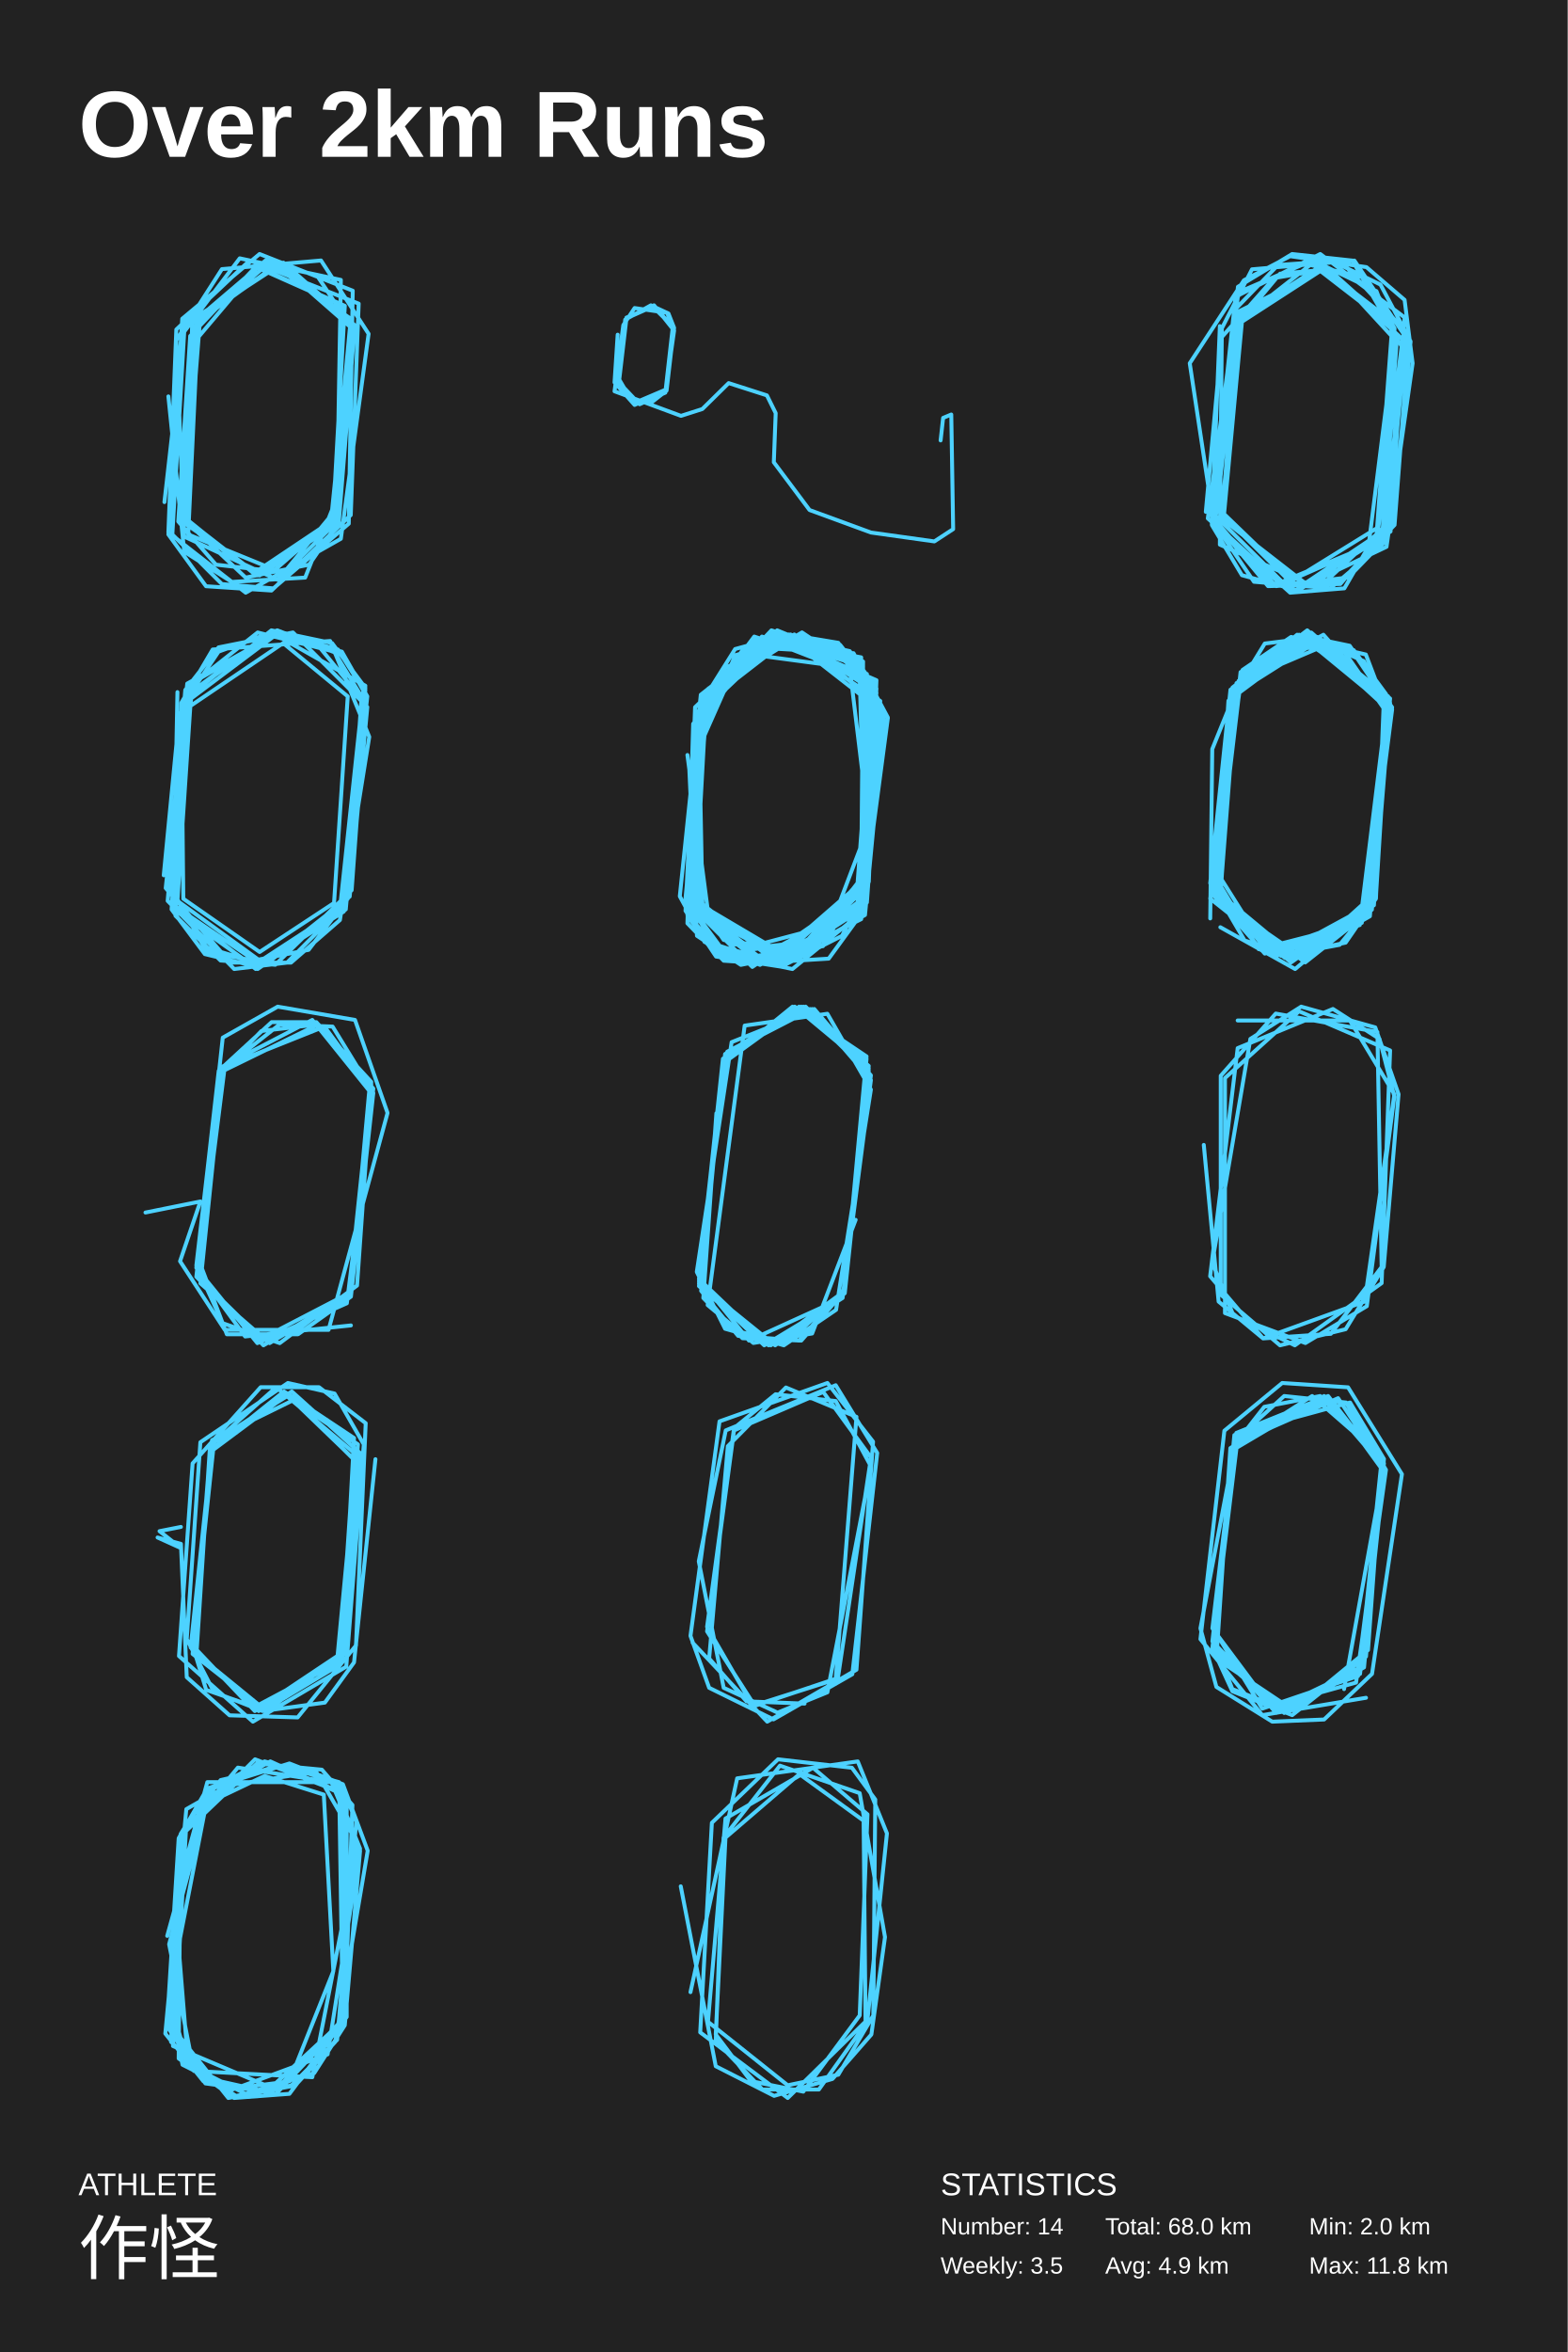
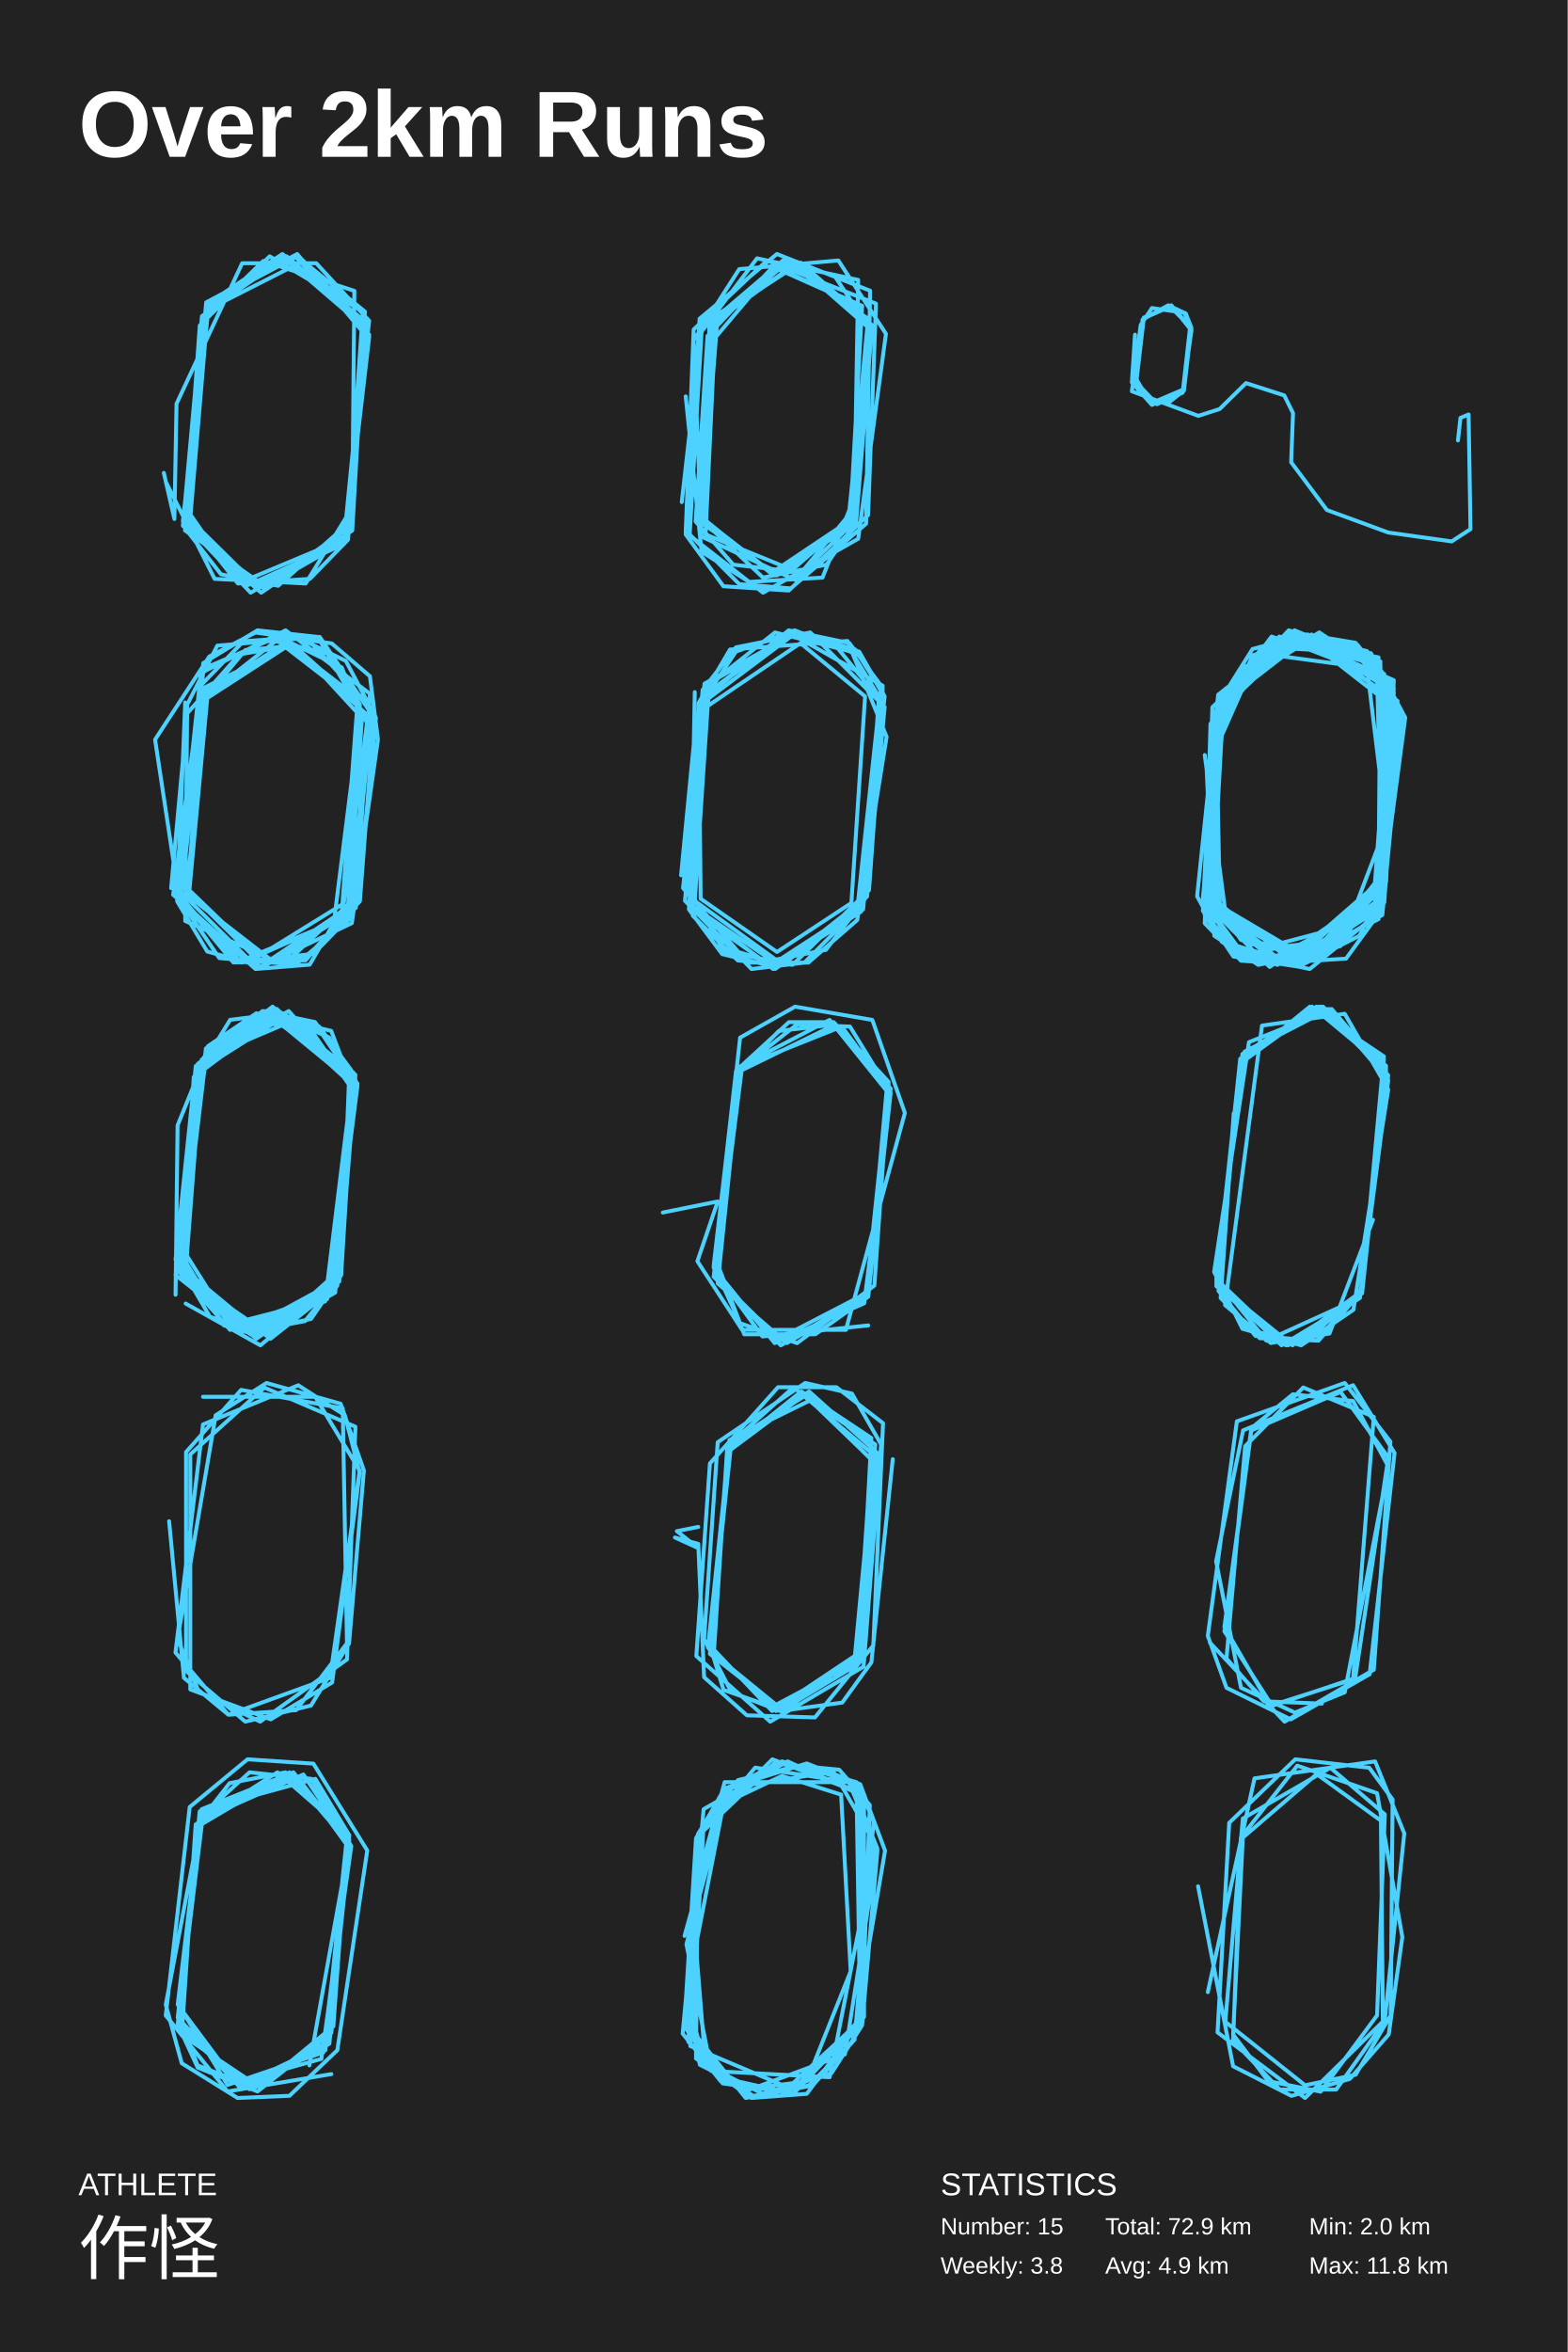
<svg xmlns="http://www.w3.org/2000/svg" baseProfile="full" height="300mm" version="1.1" viewBox="0,0,200,300" width="200mm">
  <defs />
  <rect fill="#222222" height="300" width="200" x="0" y="0" />
  <text fill="#FFFFFF" style="font-size:12px; font-family:Arial; font-weight:bold;" x="10" y="20">Over 2km Runs</text>
  <text fill="#FFFFFF" style="font-size:4px; font-family:Arial" x="10" y="280">ATHLETE</text>
  <text fill="#FFFFFF" style="font-size:9px; font-family:Arial" x="10" y="290">作怪</text>
  <text fill="#FFFFFF" style="font-size:4px; font-family:Arial" x="120" y="280">STATISTICS</text>
-   <text fill="#FFFFFF" style="font-size:3px; font-family:Arial" x="120" y="285">Number: 14</text>
-   <text fill="#FFFFFF" style="font-size:3px; font-family:Arial" x="120" y="290">Weekly: 3.5</text>
-   <text fill="#FFFFFF" style="font-size:3px; font-family:Arial" x="141" y="285">Total: 68.0 km</text>
+   <text fill="#FFFFFF" style="font-size:3px; font-family:Arial" x="120" y="285">Number: 15</text>
+   <text fill="#FFFFFF" style="font-size:3px; font-family:Arial" x="120" y="290">Weekly: 3.8</text>
+   <text fill="#FFFFFF" style="font-size:3px; font-family:Arial" x="141" y="285">Total: 72.9 km</text>
  <text fill="#FFFFFF" style="font-size:3px; font-family:Arial" x="141" y="290">Avg: 4.9 km</text>
  <text fill="#FFFFFF" style="font-size:3px; font-family:Arial" x="167" y="285">Min: 2.0 km</text>
  <text fill="#FFFFFF" style="font-size:3px; font-family:Arial" x="167" y="290">Max: 11.8 km</text>
-   <polyline fill="none" points="21.481,50.561 23.504,70.372 29.574,74.224 38.932,73.674 42.978,63.493 43.737,39.004 32.609,34.051 24.263,42.856 22.746,66.52 27.551,72.023 34.885,72.848 42.472,66.245 43.99,39.004 32.862,34.051 24.263,44.232 23.251,66.52 33.115,73.399 42.219,67.07 44.749,41.755 35.644,33.776 25.528,40.104 23.504,65.969 32.356,73.124 42.219,66.52 44.749,41.48 35.897,33.501 25.528,40.655 23.504,66.52 32.862,73.399 42.219,67.345 44.749,40.655 34.379,33.501 25.275,41.205 24.01,68.171 36.15,73.124 42.978,64.869 43.484,35.702 30.586,32.95 23.504,42.306 21.987,68.171 28.31,74.499 34.885,75.05 44.496,66.795 45.001,37.078 33.115,32.4 23.251,40.655 21.481,68.171 26.286,74.775 34.632,75.325 44.749,65.694 45.76,38.729 31.85,33.225 22.493,42.031 21.481,67.896 31.344,75.6 43.484,68.721 47.025,42.581 40.955,33.225 28.31,34.326 22.493,43.406 23.504,68.446 35.391,73.949 42.725,66.795 45.001,42.031 40.449,35.152 33.874,33.225 24.516,41.205 23.757,66.245 32.609,73.124 42.725,66.795 44.749,41.48 35.644,33.501 25.022,41.205 23.757,66.52 31.344,73.674 39.438,72.023 43.231,66.52 45.254,41.48 36.15,33.501 23.504,41.755 20.975,64.043" stroke="#4dd2ff" stroke-linecap="round" stroke-linejoin="round" stroke-width="0.5" />
-   <polyline fill="none" points="78.8,42.685 78.4,48.778 80.96,51.65 84.96,49.822 86,41.815 85.28,39.987 83.04,38.942 79.76,40.77 78.88,48.865 80.96,51.389 85.04,49.648 85.92,41.815 83.44,39.029 79.92,40.596 78.96,48.778 81.6,51.563 84.88,50.083 86,42.163 83.44,38.942 79.92,40.596 78.96,48.691 80.88,51.389 84.88,50.083 85.84,41.641 83.28,39.116 79.92,40.509 78.96,48.343 80.64,51.215 83.04,51.389 85.04,49.822 85.92,42.25 85.12,39.9 80.96,39.291 79.52,41.467 78.4,49.909 86.88,53.043 89.6,52.172 92.96,48.865 97.84,50.432 98.96,52.695 98.72,58.961 103.28,65.054 111.12,67.926 119.2,69.058 121.6,67.491 121.36,52.869 120.32,53.304 120.0,56.176" stroke="#4dd2ff" stroke-linecap="round" stroke-linejoin="round" stroke-width="0.5" />
-   <polyline fill="none" points="155.625,41.597 154.6,66.96 158.443,73.37 165.616,75.321 177.4,67.796 179.193,40.483 168.434,32.4 157.931,37.696 154.857,66.403 162.798,74.764 172.02,73.649 176.887,68.632 179.449,42.434 170.995,33.236 163.054,33.794 157.674,39.368 154.088,66.124 164.591,75.6 176.887,69.747 180.217,46.336 179.193,38.253 174.326,34.072 164.591,32.679 158.699,35.745 151.783,46.336 154.857,66.681 159.98,74.206 169.714,75.043 176.631,69.19 178.937,44.385 172.532,33.236 164.847,32.4 157.931,36.581 154.857,66.403 161.773,74.764 170.995,74.485 177.656,66.681 179.961,43.548 176.119,36.302 168.69,32.679 157.674,37.417 154.6,65.845 162.029,74.485 170.995,74.206 177.912,66.96 179.705,43.548 172.789,33.236 159.724,34.351 155.881,41.876 155.625,69.468 168.177,75.043 176.887,66.96 177.912,41.876 174.326,35.466 167.153,33.794 157.931,41.04 155.881,66.124 166.384,74.485 176.375,67.796 178.168,43.827 175.606,37.138 168.69,33.794 157.931,40.761 154.6,66.403 164.591,75.6 171.508,75.043 174.582,69.747 177.912,43.27 169.714,34.351 163.31,34.908 158.187,41.04 155.881,65.288 164.847,73.928 175.606,69.19 177.912,41.876 169.202,34.072 158.443,41.04 156.137,65.845 164.591,74.206 175.863,67.239 177.912,41.876 168.177,34.351 157.931,41.319 155.881,66.124 166.64,74.485 175.606,68.354 177.656,41.04 168.946,34.351 158.187,39.646 155.113,65.845 163.566,74.206 175.606,69.19 178.937,43.27 169.202,34.351 162.542,35.466 155.881,42.991 153.832,65.288" stroke="#4dd2ff" stroke-linecap="round" stroke-linejoin="round" stroke-width="0.5" />
-   <polyline fill="none" points="22.637,88.279 22.138,113.819 26.383,121.426 32.377,122.513 39.369,121.155 44.364,114.634 46.611,87.736 42.366,82.03 34.624,80.4 24.386,88.551 22.637,114.906 33.875,123.057 44.364,114.634 46.112,89.094 40.118,81.758 34.874,81.215 24.386,89.094 21.639,113.276 26.383,120.883 33.625,123.057 44.613,114.362 46.861,90.181 37.371,80.672 27.882,82.574 23.636,88.008 22.138,115.449 32.876,122.785 44.114,115.449 46.611,88.008 43.115,82.845 35.373,80.672 23.886,88.551 22.138,115.992 32.876,123.6 43.864,115.992 46.611,87.464 35.124,80.943 24.386,87.192 21.389,114.906 29.88,123.6 36.622,122.785 43.365,115.992 46.361,88.008 43.115,82.845 34.624,80.672 23.636,88.823 21.888,115.992 26.134,121.698 32.876,123.328 43.864,116.264 46.861,88.823 43.614,83.117 35.124,80.943 23.886,87.192 21.139,113.276 29.38,122.785 37.122,122.785 43.365,117.351 47.111,93.985 42.116,81.758 27.133,82.845 23.137,89.638 22.388,116.808 28.131,122.513 35.124,123.057 44.863,113.547 46.611,89.638 42.616,83.117 32.876,80.672 23.636,88.008 21.389,114.906 32.627,123.6 44.114,115.992 46.611,88.551 43.864,83.66 35.373,80.4 27.882,83.117 23.137,90.181 23.387,114.634 33.126,121.426 42.616,115.177 44.364,88.823 36.123,82.03 22.887,90.996 20.889,111.645" stroke="#4dd2ff" stroke-linecap="round" stroke-linejoin="round" stroke-width="0.5" />
-   <polyline fill="none" points="87.698,96.302 90.378,116.709 96.955,120.42 104.994,118.299 110.353,111.409 109.622,84.11 98.417,80.4 89.404,89.941 88.916,116.444 95.006,121.215 105.481,119.89 109.866,112.204 110.109,84.375 96.468,81.46 88.916,93.122 88.673,115.649 95.737,120.95 104.994,119.89 110.353,112.204 109.866,83.845 96.955,81.46 89.647,89.146 87.942,114.324 98.66,122.01 109.622,113.794 111.327,88.881 107.186,82.255 100.609,80.93 93.788,82.785 90.134,88.616 88.673,115.119 93.057,120.42 102.558,120.95 109.866,113.794 110.596,86.231 102.314,80.665 90.378,87.821 88.186,113.794 92.327,119.89 98.417,121.215 109.379,115.384 111.814,89.941 108.404,83.58 100.122,81.46 92.57,85.171 89.16,91.796 88.673,117.769 92.57,122.01 101.096,122.275 109.379,113.529 111.814,88.351 100.853,81.195 90.378,88.086 87.455,114.854 95.981,123.335 109.379,114.059 111.571,88.881 106.943,81.99 100.609,80.93 89.891,88.616 88.429,114.854 99.635,121.48 109.379,112.999 111.327,87.026 100.853,81.46 89.891,89.146 88.186,113.794 93.057,119.89 100.365,121.48 109.622,112.999 111.327,87.026 106.943,82.255 97.686,81.46 88.916,92.591 88.186,117.504 92.327,122.275 102.314,121.745 109.866,112.204 110.109,84.906 99.147,80.4 89.647,89.146 88.186,114.059 95.25,120.95 102.314,120.685 110.109,111.939 111.327,87.556 107.186,82.255 98.904,81.195 89.404,89.941 89.16,115.914 95.981,122.01 104.994,120.685 110.84,105.313 108.404,85.171 94.519,83.315 87.942,98.157 88.916,119.36 94.519,123.07 103.776,121.215 110.109,111.674 112.058,90.736 109.622,84.11 101.096,81.46 93.788,83.58 87.942,97.892 88.916,119.36 94.275,122.805 104.019,120.95 110.109,111.674 109.866,84.906 97.199,81.195 89.16,92.061 89.647,116.709 97.199,122.805 105.725,122.275 110.353,115.914 110.596,85.966 96.224,81.195 88.673,91.266 87.455,116.179 91.352,122.01 99.878,123.335 110.109,113.264 111.084,86.761 97.442,81.46 88.429,92.326 87.698,117.769 92.327,122.54 100.122,123.07 107.43,119.36 110.84,112.469 111.814,86.761 98.417,80.93 88.673,90.206 87.698,116.709 92.083,121.745 101.096,123.6 109.866,116.444 111.814,87.821 108.404,83.05 99.147,80.93 89.404,88.616 86.724,114.324 89.891,120.155 96.955,123.07 109.379,116.444 112.058,89.941 101.34,80.93 90.378,87.821 87.698,113.794 99.391,123.07 110.353,116.709 112.789,91.266 108.161,83.845 101.34,81.46 89.891,88.616 87.455,114.589 91.109,120.42 99.391,123.07 110.596,115.119 112.302,91.266 109.135,84.906 100.853,80.93 89.647,88.881 87.942,115.384 91.839,120.685 99.391,122.805 109.622,116.179 111.814,90.206 100.609,81.46 89.647,89.941 87.698,115.649 99.878,122.275 110.109,114.589 112.302,89.411 99.878,81.195 89.404,89.941 87.942,114.589 99.635,122.275 109.866,115.119 111.571,89.146 106.455,82.52 99.391,81.46 89.891,90.471 87.455,114.854 98.173,123.07 109.866,117.239 113.276,91.531 108.891,83.315 95.006,82.52 89.404,90.736 87.942,111.409" stroke="#4dd2ff" stroke-linecap="round" stroke-linejoin="round" stroke-width="0.5" />
-   <polyline fill="none" points="155.687,118.27 165.226,123.6 174.251,116.026 177.345,91.621 174.251,83.486 164.711,81.242 158.523,85.449 154.913,110.696 161.617,121.356 174.251,116.868 177.603,90.218 172.704,83.205 164.195,82.364 158.265,86.852 155.171,112.94 161.875,121.636 173.477,117.99 176.829,90.779 171.157,82.644 162.906,82.644 158.007,87.694 155.171,112.099 160.585,121.075 173.735,117.709 177.087,90.779 169.61,82.083 157.749,87.133 154.397,114.623 163.937,122.197 174.509,115.745 177.345,91.06 173.993,84.327 167.547,81.522 156.976,87.974 154.397,112.66 162.906,121.917 174.766,115.465 177.087,90.499 167.289,81.522 157.491,87.694 155.171,113.501 163.937,122.197 174.766,115.465 176.829,88.816 166.516,81.803 157.491,87.974 155.429,114.343 165.484,121.917 175.282,114.904 177.345,89.657 168.063,81.803 156.976,88.816 155.171,114.343 164.453,122.197 175.024,115.745 177.345,89.938 167.031,81.803 156.976,88.816 154.913,114.343 165.484,122.197 174.766,115.745 177.087,89.938 168.321,81.522 157.234,87.694 155.171,113.221 163.422,121.917 170.899,120.514 175.024,115.465 177.345,89.096 168.063,81.522 157.749,87.413 154.913,113.221 162.648,121.917 174.509,116.587 177.087,90.218 168.836,80.961 158.007,86.852 154.913,113.501 163.679,121.917 171.672,120.234 175.54,114.623 176.571,88.535 166.258,81.242 156.976,88.255 155.171,115.184 164.711,122.197 175.024,114.904 177.087,89.938 167.289,81.522 156.718,89.377 155.171,113.501 164.453,121.917 174.766,116.026 177.087,90.218 166.516,81.522 157.234,88.535 155.171,114.623 161.359,121.636 174.251,116.868 177.603,90.499 167.289,81.242 157.749,87.413 155.687,114.062 165.484,122.197 175.024,114.904 177.345,90.218 172.446,82.925 166.258,81.242 157.491,88.535 155.171,113.782 165.484,122.197 174.766,116.868 177.087,89.377 167.289,80.681 158.265,85.73 155.171,113.782 158.781,119.953 165.742,122.197 175.54,114.343 177.087,89.377 172.188,82.364 165.484,80.961 157.491,87.694 155.429,114.623 166.516,122.758 175.024,116.026 176.829,89.377 166.774,80.4 157.234,87.694 154.913,112.94 162.906,121.917 174.766,116.307 176.829,89.657 168.063,81.242 161.359,82.083 157.234,88.816 155.171,113.782 164.969,122.197 175.282,115.465 176.829,90.218 167.547,80.961 157.234,88.535 155.429,114.904 164.711,122.758 175.024,115.465 176.829,88.535 172.704,82.925 164.711,81.242 157.234,88.535 155.687,114.904 166.258,122.197 175.282,114.062 177.087,88.816 165.742,80.961 158.523,86.01 154.655,95.548 154.397,117.148" stroke="#4dd2ff" stroke-linecap="round" stroke-linejoin="round" stroke-width="0.5" />
-   <polyline fill="none" points="18.559,154.659 25.566,153.247 22.97,160.871 28.68,169.624 41.915,169.624 49.441,141.953 45.289,130.094 35.427,128.4 28.42,132.353 25.306,160.588 28.939,170.188 38.023,170.188 44.77,165.388 47.625,139.412 41.396,130.941 28.68,136.024 25.306,162.847 33.351,170.753 44.77,164.824 47.106,139.129 39.839,130.094 28.42,136.024 25.566,163.694 34.389,171.318 44.77,165.106 47.625,138.847 40.618,130.659 33.351,131.506 27.901,137.153 25.047,162.847 33.611,171.6 44.511,165.106 47.365,138 40.618,130.659 27.901,136.871 25.047,161.435 28.42,168.776 35.687,171.318 45.549,163.977 47.365,138.282 40.358,130.376 34.649,130.376 27.901,136.588 25.047,161.718 32.832,171.318 44.251,166.235 47.625,139.412 42.434,130.941 35.687,130.659 28.161,136.588 25.306,162.282 31.275,170.471 44.77,169.059" stroke="#4dd2ff" stroke-linecap="round" stroke-linejoin="round" stroke-width="0.5" />
-   <polyline fill="none" points="91.392,141.994 89.726,165.558 94.724,170.694 102.221,170.996 107.775,164.652 110.551,134.744 101.111,128.4 92.225,135.65 89.449,164.652 94.169,170.392 101.944,170.996 107.775,164.35 110.551,135.046 101.388,128.4 92.225,135.348 89.171,163.745 98.889,171.6 107.775,164.954 110.829,136.255 102.499,128.4 92.225,135.348 89.171,164.048 98.056,171.6 107.497,165.558 110.829,136.557 102.777,128.4 92.225,135.046 89.171,163.745 97.501,171.6 107.497,165.558 111.107,137.161 103.61,128.702 92.503,134.442 89.171,163.141 98.056,171.6 107.497,165.558 110.829,136.557 102.499,128.4 92.503,134.442 89.171,163.745 98.334,171.6 107.775,164.652 110.829,136.859 102.221,128.4 92.225,135.65 89.171,164.048 98.334,171.6 107.775,164.954 110.829,135.952 101.944,128.4 92.225,135.65 89.171,163.443 92.781,169.485 100.278,171.298 107.775,164.652 110.829,136.255 101.388,128.4 92.225,135.65 89.171,163.141 97.501,171.6 107.497,165.558 111.107,137.765 103.332,128.702 92.781,134.14 89.171,163.141 95.557,170.996 107.497,165.558 111.107,137.161 103.887,128.702 93.336,132.931 88.893,162.235 92.503,169.485 100.0,171.6 106.664,167.069 111.107,138.973 105.553,129.306 95.002,130.817 90.282,166.464 96.113,171.298 103.61,170.09 109.163,155.589" stroke="#4dd2ff" stroke-linecap="round" stroke-linejoin="round" stroke-width="0.5" />
-   <polyline fill="none" points="153.575,146.033 155.466,166.016 161.138,170.718 169.782,170.131 176.264,161.608 175.724,131.633 162.759,129.282 155.736,137.216 155.736,165.135 163.299,171.6 171.672,169.543 176.534,161.608 178.425,139.567 175.454,131.045 166.0,128.4 159.517,132.514 154.655,161.02 157.356,167.78 165.19,171.6 176.264,163.665 177.345,133.984 165.73,128.988 156.276,137.51 156.276,167.486 166.54,171.306 174.373,166.604 177.885,139.861 175.994,132.514 170.052,128.694 157.897,133.69 154.385,162.784 161.138,170.718 174.103,166.016 177.885,139.567 172.213,130.163 157.897,130.163" stroke="#4dd2ff" stroke-linecap="round" stroke-linejoin="round" stroke-width="0.5" />
-   <polyline fill="none" points="23.081,194.76 20.351,195.3 23.081,197.46 20.103,196.11 23.081,196.92 23.825,213.93 29.285,218.79 37.971,219.06 45.416,209.88 46.656,181.53 40.7,176.94 33.256,176.94 24.57,186.66 22.833,211.23 32.263,219.6 44.175,212.58 46.408,184.23 42.686,177.75 36.73,176.4 25.562,183.96 23.825,209.07 27.3,215.82 33.504,218.25 42.934,212.58 45.416,186.39 36.73,178.02 26.803,184.23 25.066,210.96 34,218.25 43.678,210.96 45.167,183.42 36.233,177.48 26.803,185.04 24.818,210.15 32.511,218.25 43.43,210.96 45.167,185.31 35.241,176.94 27.051,184.23 24.322,210.15 33.007,218.25 43.927,210.96 45.912,185.31 37.226,177.48 27.3,183.96 24.57,209.88 26.307,215.55 32.511,217.71 43.678,211.77 45.912,186.93 37.474,178.56 27.051,183.69 24.57,210.96 33.504,217.98 43.678,211.23 45.664,184.23 36.482,178.02 27.051,185.04 24.57,210.42 33.504,218.25 41.445,217.17 45.167,212.04 47.897,186.12" stroke="#4dd2ff" stroke-linecap="round" stroke-linejoin="round" stroke-width="0.5" />
-   <polyline fill="none" points="88.353,209.52 97.882,219.6 109.265,212.976 111.383,183.888 105.559,176.4 91.794,181.296 88.088,208.656 90.47,215.28 98.676,219.312 108.735,213.552 111.912,185.328 106.618,176.688 92.588,182.448 89.147,199.152 92.323,215.28 99.206,218.448 105.559,215.856 111.118,187.056 106.618,178.704 98.941,177.84 93.647,182.16 90.206,207.504 96.029,217.584 106.882,214.128 111.118,185.904 105.029,177.552 93.647,182.448 90.206,208.08 96.294,217.584 106.618,214.128 109.265,180.72 100.265,176.976 92.853,184.464 90.47,211.536 95.235,217.008 102.647,217.296" stroke="#4dd2ff" stroke-linecap="round" stroke-linejoin="round" stroke-width="0.5" />
-   <polyline fill="none" points="171.472,215.446 176.563,187.2 170.709,178.338 157.473,184.154 154.673,207.692 162.309,217.938 173.509,213.508 176.563,187.2 169.182,178.615 157.473,184.431 154.673,209.354 162.818,217.938 173.763,212.677 176.563,186.092 168.927,178.615 157.473,184.154 154.928,209.631 157.219,215.446 164.346,218.215 174.018,211.569 176.563,187.754 169.945,178.615 157.473,183.046 154.928,209.631 162.818,218.492 173.254,213.231 176.563,187.2 169.436,178.062 157.728,182.769 154.673,210.185 157.219,215.723 164.855,218.769 174.272,211.292 176.308,185.815 168.418,178.062 161.291,179.446 156.964,184.985 155.183,211.569 165.109,218.215 174.527,210.462 176.308,186.092 168.927,178.062 157.219,184.985 154.928,210.739 163.837,217.938 173.509,212.677 176.308,185.815 167.4,178.062 156.964,184.708 155.183,211.015 163.837,218.492 174.018,212.677 176.563,186.092 172.236,178.892 157.982,182.769 154.928,207.969 161.037,217.938 173.254,213.785 176.563,186.646 168.673,178.338 157.473,183.6 154.928,209.908 162.055,217.662 173,214.615 176.817,187.477 171.727,178.892 163.837,178.062 157.728,183.6 153.146,207.692 155.183,215.169 162.309,219.6 168.927,219.323 175.036,213.508 178.854,188.031 171.981,176.954 163.582,176.4 156.201,182.492 153.146,209.077 161.037,218.769 174.272,216.554" stroke="#4dd2ff" stroke-linecap="round" stroke-linejoin="round" stroke-width="0.5" />
-   <polyline fill="none" points="21.82,255.674 24.013,263.36 30.102,267.335 37.167,266.01 43.013,260.179 45.449,232.351 43.5,227.58 36.192,225.195 28.154,227.05 23.769,232.616 22.307,259.119 26.936,265.215 35.218,267.07 43.987,257.264 44.231,228.906 35.462,225.195 26.448,228.11 22.795,234.471 21.333,257.794 29.128,267.6 37.654,266.01 42.77,260.444 46.911,236.061 43.744,227.58 36.923,224.93 26.692,228.11 23.038,233.941 22.795,262.564 29.859,267.6 36.923,267.07 44.231,257.264 44.231,228.906 32.538,224.4 23.282,233.676 21.577,258.854 26.205,265.745 34.0,266.805 43.987,257.529 44.962,230.231 41.064,225.725 32.782,224.93 23.038,234.206 22.064,260.974 35.218,266.54 43.744,257.529 43.744,228.906 34.487,224.665 23.769,230.761 21.089,259.384 25.961,265.48 35.218,267.07 43.744,258.059 43.257,227.315 33.756,224.665 26.936,228.11 21.577,247.988 24.743,264.155 39.846,264.95 45.693,235.266 40.334,225.99 26.692,228.11 21.577,254.349 23.282,263.36 29.615,266.54 41.795,262.034 45.936,235.796 42.526,227.315 26.448,227.315 22.307,242.422 24.013,263.36 31.32,267.07 40.09,264.42 43.987,258.324 45.936,236.061 42.282,227.315 30.346,225.46 23.038,234.206 21.82,260.444 28.641,266.54 36.923,265.48 42.526,251.433 41.308,228.906 33.756,226.52 25.961,230.231 21.333,246.928" stroke="#4dd2ff" stroke-linecap="round" stroke-linejoin="round" stroke-width="0.5" />
-   <polyline fill="none" points="86.847,240.6 91.314,263.55 98.759,267.33 106.204,265.17 111.167,259.5 112.905,247.08 109.678,228.72 99.504,225.21 92.307,234.39 91.314,260.31 97.27,266.52 104.467,266.52 110.423,258.15 110.175,232.23 101.985,226.29 92.555,234.39 91.314,259.5 95.781,265.44 102.482,266.79 109.678,257.07 110.671,231.42 103.722,225.48 92.555,231.96 90.322,257.88 100.496,265.98 106.949,264.63 111.416,257.07 111.664,229.53 108.686,225.48 99.256,224.4 90.818,232.5 89.329,259.23 100.496,267.6 110.671,257.61 113.153,233.85 109.43,224.67 94.044,226.83 88.088,254.1" stroke="#4dd2ff" stroke-linecap="round" stroke-linejoin="round" stroke-width="0.5" />
+   <polyline fill="none" points="21.17,61.494 27.382,73.837 38.997,74.424 44.94,64.727 45.21,37.102 33.595,33.282 25.762,40.922 23.601,67.371 28.193,73.249 35.486,74.718 44.399,66.784 46.29,39.747 34.405,32.694 25.491,41.51 23.601,67.665 33.325,74.424 44.129,68.253 47.1,42.686 37.647,32.694 26.572,38.571 24.141,67.078 33.595,75.012 43.859,69.135 46.56,41.804 36.296,32.988 26.302,39.747 23.331,66.49 31.974,75.6 44.129,68.547 47.1,42.98 38.727,33.282 26.572,39.453 23.871,65.902 32.514,74.424 43.859,69.429 46.83,41.804 36.566,32.694 26.572,39.159 23.871,66.196 30.353,74.424 39.537,73.837 44.399,68.841 46.56,41.216 36.566,32.694 26.572,38.865 24.141,67.665 33.325,75.6 44.94,67.665 46.56,39.747 36.026,32.694 25.762,40.335 23.331,67.078 33.595,75.012 44.399,67.371 46.83,41.216 36.026,32.4 26.302,38.865 23.871,65.02 30.353,74.424 44.399,68.547 46.56,39.747 37.917,32.694 26.302,38.865 24.141,67.078 31.434,74.718 43.859,69.135 46.83,42.98 37.917,32.4 26.302,38.571 23.871,66.196 32.514,74.718 43.859,69.135 47.1,40.922 40.348,33.576 30.894,33.576 22.52,51.502 22.25,66.196 20.9,60.318" stroke="#4dd2ff" stroke-linecap="round" stroke-linejoin="round" stroke-width="0.5" />
+   <polyline fill="none" points="87.481,50.561 89.504,70.372 95.574,74.224 104.932,73.674 108.978,63.493 109.737,39.004 98.609,34.051 90.263,42.856 88.746,66.52 93.551,72.023 100.885,72.848 108.472,66.245 109.99,39.004 98.862,34.051 90.263,44.232 89.251,66.52 99.115,73.399 108.219,67.07 110.749,41.755 101.644,33.776 91.528,40.104 89.504,65.969 98.356,73.124 108.219,66.52 110.749,41.48 101.897,33.501 91.528,40.655 89.504,66.52 98.862,73.399 108.219,67.345 110.749,40.655 100.379,33.501 91.275,41.205 90.01,68.171 102.15,73.124 108.978,64.869 109.484,35.702 96.586,32.95 89.504,42.306 87.987,68.171 94.31,74.499 100.885,75.05 110.496,66.795 111.001,37.078 99.115,32.4 89.251,40.655 87.481,68.171 92.286,74.775 100.632,75.325 110.749,65.694 111.76,38.729 97.85,33.225 88.493,42.031 87.481,67.896 97.344,75.6 109.484,68.721 113.025,42.581 106.955,33.225 94.31,34.326 88.493,43.406 89.504,68.446 101.391,73.949 108.725,66.795 111.001,42.031 106.449,35.152 99.874,33.225 90.516,41.205 89.757,66.245 98.609,73.124 108.725,66.795 110.749,41.48 101.644,33.501 91.022,41.205 89.757,66.52 97.344,73.674 105.438,72.023 109.231,66.52 111.254,41.48 102.15,33.501 89.504,41.755 86.975,64.043" stroke="#4dd2ff" stroke-linecap="round" stroke-linejoin="round" stroke-width="0.5" />
+   <polyline fill="none" points="144.8,42.685 144.4,48.778 146.96,51.65 150.96,49.822 152,41.815 151.28,39.987 149.04,38.942 145.76,40.77 144.88,48.865 146.96,51.389 151.04,49.648 151.92,41.815 149.44,39.029 145.92,40.596 144.96,48.778 147.6,51.563 150.88,50.083 152,42.163 149.44,38.942 145.92,40.596 144.96,48.691 146.88,51.389 150.88,50.083 151.84,41.641 149.28,39.116 145.92,40.509 144.96,48.343 146.64,51.215 149.04,51.389 151.04,49.822 151.92,42.25 151.12,39.9 146.96,39.291 145.52,41.467 144.4,49.909 152.88,53.043 155.6,52.172 158.96,48.865 163.84,50.432 164.96,52.695 164.72,58.961 169.28,65.054 177.12,67.926 185.2,69.058 187.6,67.491 187.36,52.869 186.32,53.304 186.0,56.176" stroke="#4dd2ff" stroke-linecap="round" stroke-linejoin="round" stroke-width="0.5" />
+   <polyline fill="none" points="23.625,89.597 22.6,114.96 26.443,121.37 33.616,123.321 45.4,115.796 47.193,88.483 36.434,80.4 25.931,85.696 22.857,114.403 30.798,122.764 40.02,121.649 44.887,116.632 47.449,90.434 38.995,81.236 31.054,81.794 25.674,87.368 22.088,114.124 32.591,123.6 44.887,117.747 48.217,94.336 47.193,86.253 42.326,82.072 32.591,80.679 26.699,83.745 19.783,94.336 22.857,114.681 27.98,122.206 37.714,123.043 44.631,117.19 46.937,92.385 40.532,81.236 32.847,80.4 25.931,84.581 22.857,114.403 29.773,122.764 38.995,122.485 45.656,114.681 47.961,91.548 44.119,84.302 36.69,80.679 25.674,85.417 22.6,113.845 30.029,122.485 38.995,122.206 45.912,114.96 47.705,91.548 40.789,81.236 27.724,82.351 23.881,89.876 23.625,117.468 36.177,123.043 44.887,114.96 45.912,89.876 42.326,83.466 35.153,81.794 25.931,89.04 23.881,114.124 34.384,122.485 44.375,115.796 46.168,91.827 43.606,85.138 36.69,81.794 25.931,88.761 22.6,114.403 32.591,123.6 39.508,123.043 42.582,117.747 45.912,91.27 37.714,82.351 31.31,82.908 26.187,89.04 23.881,113.288 32.847,121.928 43.606,117.19 45.912,89.876 37.202,82.072 26.443,89.04 24.137,113.845 32.591,122.206 43.863,115.239 45.912,89.876 36.177,82.351 25.931,89.319 23.881,114.124 34.64,122.485 43.606,116.354 45.656,89.04 36.946,82.351 26.187,87.646 23.113,113.845 31.566,122.206 43.606,117.19 46.937,91.27 37.202,82.351 30.542,83.466 23.881,90.991 21.832,113.288" stroke="#4dd2ff" stroke-linecap="round" stroke-linejoin="round" stroke-width="0.5" />
+   <polyline fill="none" points="88.637,88.279 88.138,113.819 92.383,121.426 98.377,122.513 105.369,121.155 110.364,114.634 112.611,87.736 108.366,82.03 100.624,80.4 90.386,88.551 88.637,114.906 99.875,123.057 110.364,114.634 112.112,89.094 106.118,81.758 100.874,81.215 90.386,89.094 87.639,113.276 92.383,120.883 99.625,123.057 110.613,114.362 112.861,90.181 103.371,80.672 93.882,82.574 89.636,88.008 88.138,115.449 98.876,122.785 110.114,115.449 112.611,88.008 109.115,82.845 101.373,80.672 89.886,88.551 88.138,115.992 98.876,123.6 109.864,115.992 112.611,87.464 101.124,80.943 90.386,87.192 87.389,114.906 95.88,123.6 102.622,122.785 109.365,115.992 112.361,88.008 109.115,82.845 100.624,80.672 89.636,88.823 87.888,115.992 92.134,121.698 98.876,123.328 109.864,116.264 112.861,88.823 109.614,83.117 101.124,80.943 89.886,87.192 87.139,113.276 95.38,122.785 103.122,122.785 109.365,117.351 113.111,93.985 108.116,81.758 93.133,82.845 89.137,89.638 88.388,116.808 94.131,122.513 101.124,123.057 110.863,113.547 112.611,89.638 108.616,83.117 98.876,80.672 89.636,88.008 87.389,114.906 98.627,123.6 110.114,115.992 112.611,88.551 109.864,83.66 101.373,80.4 93.882,83.117 89.137,90.181 89.387,114.634 99.126,121.426 108.616,115.177 110.364,88.823 102.123,82.03 88.887,90.996 86.889,111.645" stroke="#4dd2ff" stroke-linecap="round" stroke-linejoin="round" stroke-width="0.5" />
+   <polyline fill="none" points="153.698,96.302 156.378,116.709 162.955,120.42 170.994,118.299 176.353,111.409 175.622,84.11 164.417,80.4 155.404,89.941 154.916,116.444 161.006,121.215 171.481,119.89 175.866,112.204 176.109,84.375 162.468,81.46 154.916,93.122 154.673,115.649 161.737,120.95 170.994,119.89 176.353,112.204 175.866,83.845 162.955,81.46 155.647,89.146 153.942,114.324 164.66,122.01 175.622,113.794 177.327,88.881 173.186,82.255 166.609,80.93 159.788,82.785 156.134,88.616 154.673,115.119 159.057,120.42 168.558,120.95 175.866,113.794 176.596,86.231 168.314,80.665 156.378,87.821 154.186,113.794 158.327,119.89 164.417,121.215 175.379,115.384 177.814,89.941 174.404,83.58 166.122,81.46 158.57,85.171 155.16,91.796 154.673,117.769 158.57,122.01 167.096,122.275 175.379,113.529 177.814,88.351 166.853,81.195 156.378,88.086 153.455,114.854 161.981,123.335 175.379,114.059 177.571,88.881 172.943,81.99 166.609,80.93 155.891,88.616 154.429,114.854 165.635,121.48 175.379,112.999 177.327,87.026 166.853,81.46 155.891,89.146 154.186,113.794 159.057,119.89 166.365,121.48 175.622,112.999 177.327,87.026 172.943,82.255 163.686,81.46 154.916,92.591 154.186,117.504 158.327,122.275 168.314,121.745 175.866,112.204 176.109,84.906 165.147,80.4 155.647,89.146 154.186,114.059 161.25,120.95 168.314,120.685 176.109,111.939 177.327,87.556 173.186,82.255 164.904,81.195 155.404,89.941 155.16,115.914 161.981,122.01 170.994,120.685 176.84,105.313 174.404,85.171 160.519,83.315 153.942,98.157 154.916,119.36 160.519,123.07 169.776,121.215 176.109,111.674 178.058,90.736 175.622,84.11 167.096,81.46 159.788,83.58 153.942,97.892 154.916,119.36 160.275,122.805 170.019,120.95 176.109,111.674 175.866,84.906 163.199,81.195 155.16,92.061 155.647,116.709 163.199,122.805 171.725,122.275 176.353,115.914 176.596,85.966 162.224,81.195 154.673,91.266 153.455,116.179 157.352,122.01 165.878,123.335 176.109,113.264 177.084,86.761 163.442,81.46 154.429,92.326 153.698,117.769 158.327,122.54 166.122,123.07 173.43,119.36 176.84,112.469 177.814,86.761 164.417,80.93 154.673,90.206 153.698,116.709 158.083,121.745 167.096,123.6 175.866,116.444 177.814,87.821 174.404,83.05 165.147,80.93 155.404,88.616 152.724,114.324 155.891,120.155 162.955,123.07 175.379,116.444 178.058,89.941 167.34,80.93 156.378,87.821 153.698,113.794 165.391,123.07 176.353,116.709 178.789,91.266 174.161,83.845 167.34,81.46 155.891,88.616 153.455,114.589 157.109,120.42 165.391,123.07 176.596,115.119 178.302,91.266 175.135,84.906 166.853,80.93 155.647,88.881 153.942,115.384 157.839,120.685 165.391,122.805 175.622,116.179 177.814,90.206 166.609,81.46 155.647,89.941 153.698,115.649 165.878,122.275 176.109,114.589 178.302,89.411 165.878,81.195 155.404,89.941 153.942,114.589 165.635,122.275 175.866,115.119 177.571,89.146 172.455,82.52 165.391,81.46 155.891,90.471 153.455,114.854 164.173,123.07 175.866,117.239 179.276,91.531 174.891,83.315 161.006,82.52 155.404,90.736 153.942,111.409" stroke="#4dd2ff" stroke-linecap="round" stroke-linejoin="round" stroke-width="0.5" />
+   <polyline fill="none" points="23.687,166.27 33.226,171.6 42.251,164.026 45.345,139.621 42.251,131.486 32.711,129.242 26.523,133.449 22.913,158.696 29.617,169.356 42.251,164.868 45.603,138.218 40.704,131.205 32.195,130.364 26.265,134.852 23.171,160.94 29.875,169.636 41.477,165.99 44.829,138.779 39.157,130.644 30.906,130.644 26.007,135.694 23.171,160.099 28.585,169.075 41.735,165.709 45.087,138.779 37.61,130.083 25.749,135.133 22.397,162.623 31.937,170.197 42.509,163.745 45.345,139.06 41.993,132.327 35.547,129.522 24.976,135.974 22.397,160.66 30.906,169.917 42.766,163.465 45.087,138.499 35.289,129.522 25.491,135.694 23.171,161.501 31.937,170.197 42.766,163.465 44.829,136.816 34.516,129.803 25.491,135.974 23.429,162.343 33.484,169.917 43.282,162.904 45.345,137.657 36.063,129.803 24.976,136.816 23.171,162.343 32.453,170.197 43.024,163.745 45.345,137.938 35.031,129.803 24.976,136.816 22.913,162.343 33.484,170.197 42.766,163.745 45.087,137.938 36.321,129.522 25.234,135.694 23.171,161.221 31.422,169.917 38.899,168.514 43.024,163.465 45.345,137.096 36.063,129.522 25.749,135.413 22.913,161.221 30.648,169.917 42.509,164.587 45.087,138.218 36.836,128.961 26.007,134.852 22.913,161.501 31.679,169.917 39.672,168.234 43.54,162.623 44.571,136.535 34.258,129.242 24.976,136.255 23.171,163.184 32.711,170.197 43.024,162.904 45.087,137.938 35.289,129.522 24.718,137.377 23.171,161.501 32.453,169.917 42.766,164.026 45.087,138.218 34.516,129.522 25.234,136.535 23.171,162.623 29.359,169.636 42.251,164.868 45.603,138.499 35.289,129.242 25.749,135.413 23.687,162.062 33.484,170.197 43.024,162.904 45.345,138.218 40.446,130.925 34.258,129.242 25.491,136.535 23.171,161.782 33.484,170.197 42.766,164.868 45.087,137.377 35.289,128.681 26.265,133.73 23.171,161.782 26.781,167.953 33.742,170.197 43.54,162.343 45.087,137.377 40.188,130.364 33.484,128.961 25.491,135.694 23.429,162.623 34.516,170.758 43.024,164.026 44.829,137.377 34.774,128.4 25.234,135.694 22.913,160.94 30.906,169.917 42.766,164.307 44.829,137.657 36.063,129.242 29.359,130.083 25.234,136.816 23.171,161.782 32.969,170.197 43.282,163.465 44.829,138.218 35.547,128.961 25.234,136.535 23.429,162.904 32.711,170.758 43.024,163.465 44.829,136.535 40.704,130.925 32.711,129.242 25.234,136.535 23.687,162.904 34.258,170.197 43.282,162.062 45.087,136.816 33.742,128.961 26.523,134.01 22.655,143.548 22.397,165.148" stroke="#4dd2ff" stroke-linecap="round" stroke-linejoin="round" stroke-width="0.5" />
+   <polyline fill="none" points="84.559,154.659 91.566,153.247 88.97,160.871 94.68,169.624 107.915,169.624 115.441,141.953 111.289,130.094 101.427,128.4 94.42,132.353 91.306,160.588 94.939,170.188 104.023,170.188 110.77,165.388 113.625,139.412 107.396,130.941 94.68,136.024 91.306,162.847 99.351,170.753 110.77,164.824 113.106,139.129 105.839,130.094 94.42,136.024 91.566,163.694 100.389,171.318 110.77,165.106 113.625,138.847 106.618,130.659 99.351,131.506 93.901,137.153 91.047,162.847 99.611,171.6 110.511,165.106 113.365,138 106.618,130.659 93.901,136.871 91.047,161.435 94.42,168.776 101.687,171.318 111.549,163.977 113.365,138.282 106.358,130.376 100.649,130.376 93.901,136.588 91.047,161.718 98.832,171.318 110.251,166.235 113.625,139.412 108.434,130.941 101.687,130.659 94.161,136.588 91.306,162.282 97.275,170.471 110.77,169.059" stroke="#4dd2ff" stroke-linecap="round" stroke-linejoin="round" stroke-width="0.5" />
+   <polyline fill="none" points="157.392,141.994 155.726,165.558 160.724,170.694 168.221,170.996 173.775,164.652 176.551,134.744 167.111,128.4 158.225,135.65 155.449,164.652 160.169,170.392 167.944,170.996 173.775,164.35 176.551,135.046 167.388,128.4 158.225,135.348 155.171,163.745 164.889,171.6 173.775,164.954 176.829,136.255 168.499,128.4 158.225,135.348 155.171,164.048 164.056,171.6 173.497,165.558 176.829,136.557 168.777,128.4 158.225,135.046 155.171,163.745 163.501,171.6 173.497,165.558 177.107,137.161 169.61,128.702 158.503,134.442 155.171,163.141 164.056,171.6 173.497,165.558 176.829,136.557 168.499,128.4 158.503,134.442 155.171,163.745 164.334,171.6 173.775,164.652 176.829,136.859 168.221,128.4 158.225,135.65 155.171,164.048 164.334,171.6 173.775,164.954 176.829,135.952 167.944,128.4 158.225,135.65 155.171,163.443 158.781,169.485 166.278,171.298 173.775,164.652 176.829,136.255 167.388,128.4 158.225,135.65 155.171,163.141 163.501,171.6 173.497,165.558 177.107,137.765 169.332,128.702 158.781,134.14 155.171,163.141 161.557,170.996 173.497,165.558 177.107,137.161 169.887,128.702 159.336,132.931 154.893,162.235 158.503,169.485 166.0,171.6 172.664,167.069 177.107,138.973 171.553,129.306 161.002,130.817 156.282,166.464 162.113,171.298 169.61,170.09 175.163,155.589" stroke="#4dd2ff" stroke-linecap="round" stroke-linejoin="round" stroke-width="0.5" />
+   <polyline fill="none" points="21.575,194.033 23.466,214.016 29.138,218.718 37.782,218.131 44.264,209.608 43.724,179.633 30.759,177.282 23.736,185.216 23.736,213.135 31.299,219.6 39.672,217.543 44.534,209.608 46.425,187.567 43.454,179.045 34.0,176.4 27.517,180.514 22.655,209.02 25.356,215.78 33.19,219.6 44.264,211.665 45.345,181.984 33.73,176.988 24.276,185.51 24.276,215.486 34.54,219.306 42.373,214.604 45.885,187.861 43.994,180.514 38.052,176.694 25.897,181.69 22.385,210.784 29.138,218.718 42.103,214.016 45.885,187.567 40.213,178.163 25.897,178.163" stroke="#4dd2ff" stroke-linecap="round" stroke-linejoin="round" stroke-width="0.5" />
+   <polyline fill="none" points="89.081,194.76 86.351,195.3 89.081,197.46 86.103,196.11 89.081,196.92 89.825,213.93 95.285,218.79 103.971,219.06 111.416,209.88 112.656,181.53 106.7,176.94 99.256,176.94 90.57,186.66 88.833,211.23 98.263,219.6 110.175,212.58 112.408,184.23 108.686,177.75 102.73,176.4 91.562,183.96 89.825,209.07 93.3,215.82 99.504,218.25 108.934,212.58 111.416,186.39 102.73,178.02 92.803,184.23 91.066,210.96 100,218.25 109.678,210.96 111.167,183.42 102.233,177.48 92.803,185.04 90.818,210.15 98.511,218.25 109.43,210.96 111.167,185.31 101.241,176.94 93.051,184.23 90.322,210.15 99.007,218.25 109.927,210.96 111.912,185.31 103.226,177.48 93.3,183.96 90.57,209.88 92.307,215.55 98.511,217.71 109.678,211.77 111.912,186.93 103.474,178.56 93.051,183.69 90.57,210.96 99.504,217.98 109.678,211.23 111.664,184.23 102.482,178.02 93.051,185.04 90.57,210.42 99.504,218.25 107.445,217.17 111.167,212.04 113.897,186.12" stroke="#4dd2ff" stroke-linecap="round" stroke-linejoin="round" stroke-width="0.5" />
+   <polyline fill="none" points="154.353,209.52 163.882,219.6 175.265,212.976 177.383,183.888 171.559,176.4 157.794,181.296 154.088,208.656 156.47,215.28 164.676,219.312 174.735,213.552 177.912,185.328 172.618,176.688 158.588,182.448 155.147,199.152 158.323,215.28 165.206,218.448 171.559,215.856 177.118,187.056 172.618,178.704 164.941,177.84 159.647,182.16 156.206,207.504 162.029,217.584 172.882,214.128 177.118,185.904 171.029,177.552 159.647,182.448 156.206,208.08 162.294,217.584 172.618,214.128 175.265,180.72 166.265,176.976 158.853,184.464 156.47,211.536 161.235,217.008 168.647,217.296" stroke="#4dd2ff" stroke-linecap="round" stroke-linejoin="round" stroke-width="0.5" />
+   <polyline fill="none" points="39.472,263.446 44.563,235.2 38.709,226.338 25.473,232.154 22.673,255.692 30.309,265.938 41.509,261.508 44.563,235.2 37.182,226.615 25.473,232.431 22.673,257.354 30.818,265.938 41.763,260.677 44.563,234.092 36.927,226.615 25.473,232.154 22.928,257.631 25.219,263.446 32.346,266.215 42.018,259.569 44.563,235.754 37.945,226.615 25.473,231.046 22.928,257.631 30.818,266.492 41.254,261.231 44.563,235.2 37.436,226.062 25.728,230.769 22.673,258.185 25.219,263.723 32.855,266.769 42.272,259.292 44.308,233.815 36.418,226.062 29.291,227.446 24.964,232.985 23.183,259.569 33.109,266.215 42.527,258.462 44.308,234.092 36.927,226.062 25.219,232.985 22.928,258.739 31.837,265.938 41.509,260.677 44.308,233.815 35.4,226.062 24.964,232.708 23.183,259.015 31.837,266.492 42.018,260.677 44.563,234.092 40.236,226.892 25.982,230.769 22.928,255.969 29.037,265.938 41.254,261.785 44.563,234.646 36.673,226.338 25.473,231.6 22.928,257.908 30.055,265.662 41,262.615 44.817,235.477 39.727,226.892 31.837,226.062 25.728,231.6 21.146,255.692 23.183,263.169 30.309,267.6 36.927,267.323 43.036,261.508 46.854,236.031 39.981,224.954 31.582,224.4 24.201,230.492 21.146,257.077 29.037,266.769 42.272,264.554" stroke="#4dd2ff" stroke-linecap="round" stroke-linejoin="round" stroke-width="0.5" />
+   <polyline fill="none" points="87.82,255.674 90.013,263.36 96.102,267.335 103.167,266.01 109.013,260.179 111.449,232.351 109.5,227.58 102.192,225.195 94.154,227.05 89.769,232.616 88.307,259.119 92.936,265.215 101.218,267.07 109.987,257.264 110.231,228.906 101.462,225.195 92.448,228.11 88.795,234.471 87.333,257.794 95.128,267.6 103.654,266.01 108.77,260.444 112.911,236.061 109.744,227.58 102.923,224.93 92.692,228.11 89.038,233.941 88.795,262.564 95.859,267.6 102.923,267.07 110.231,257.264 110.231,228.906 98.538,224.4 89.282,233.676 87.577,258.854 92.205,265.745 100.0,266.805 109.987,257.529 110.962,230.231 107.064,225.725 98.782,224.93 89.038,234.206 88.064,260.974 101.218,266.54 109.744,257.529 109.744,228.906 100.487,224.665 89.769,230.761 87.089,259.384 91.961,265.48 101.218,267.07 109.744,258.059 109.257,227.315 99.756,224.665 92.936,228.11 87.577,247.988 90.743,264.155 105.846,264.95 111.693,235.266 106.334,225.99 92.692,228.11 87.577,254.349 89.282,263.36 95.615,266.54 107.795,262.034 111.936,235.796 108.526,227.315 92.448,227.315 88.307,242.422 90.013,263.36 97.32,267.07 106.09,264.42 109.987,258.324 111.936,236.061 108.282,227.315 96.346,225.46 89.038,234.206 87.82,260.444 94.641,266.54 102.923,265.48 108.526,251.433 107.308,228.906 99.756,226.52 91.961,230.231 87.333,246.928" stroke="#4dd2ff" stroke-linecap="round" stroke-linejoin="round" stroke-width="0.5" />
+   <polyline fill="none" points="152.847,240.6 157.314,263.55 164.759,267.33 172.204,265.17 177.167,259.5 178.905,247.08 175.678,228.72 165.504,225.21 158.307,234.39 157.314,260.31 163.27,266.52 170.467,266.52 176.423,258.15 176.175,232.23 167.985,226.29 158.555,234.39 157.314,259.5 161.781,265.44 168.482,266.79 175.678,257.07 176.671,231.42 169.722,225.48 158.555,231.96 156.322,257.88 166.496,265.98 172.949,264.63 177.416,257.07 177.664,229.53 174.686,225.48 165.256,224.4 156.818,232.5 155.329,259.23 166.496,267.6 176.671,257.61 179.153,233.85 175.43,224.67 160.044,226.83 154.088,254.1" stroke="#4dd2ff" stroke-linecap="round" stroke-linejoin="round" stroke-width="0.5" />
</svg>
